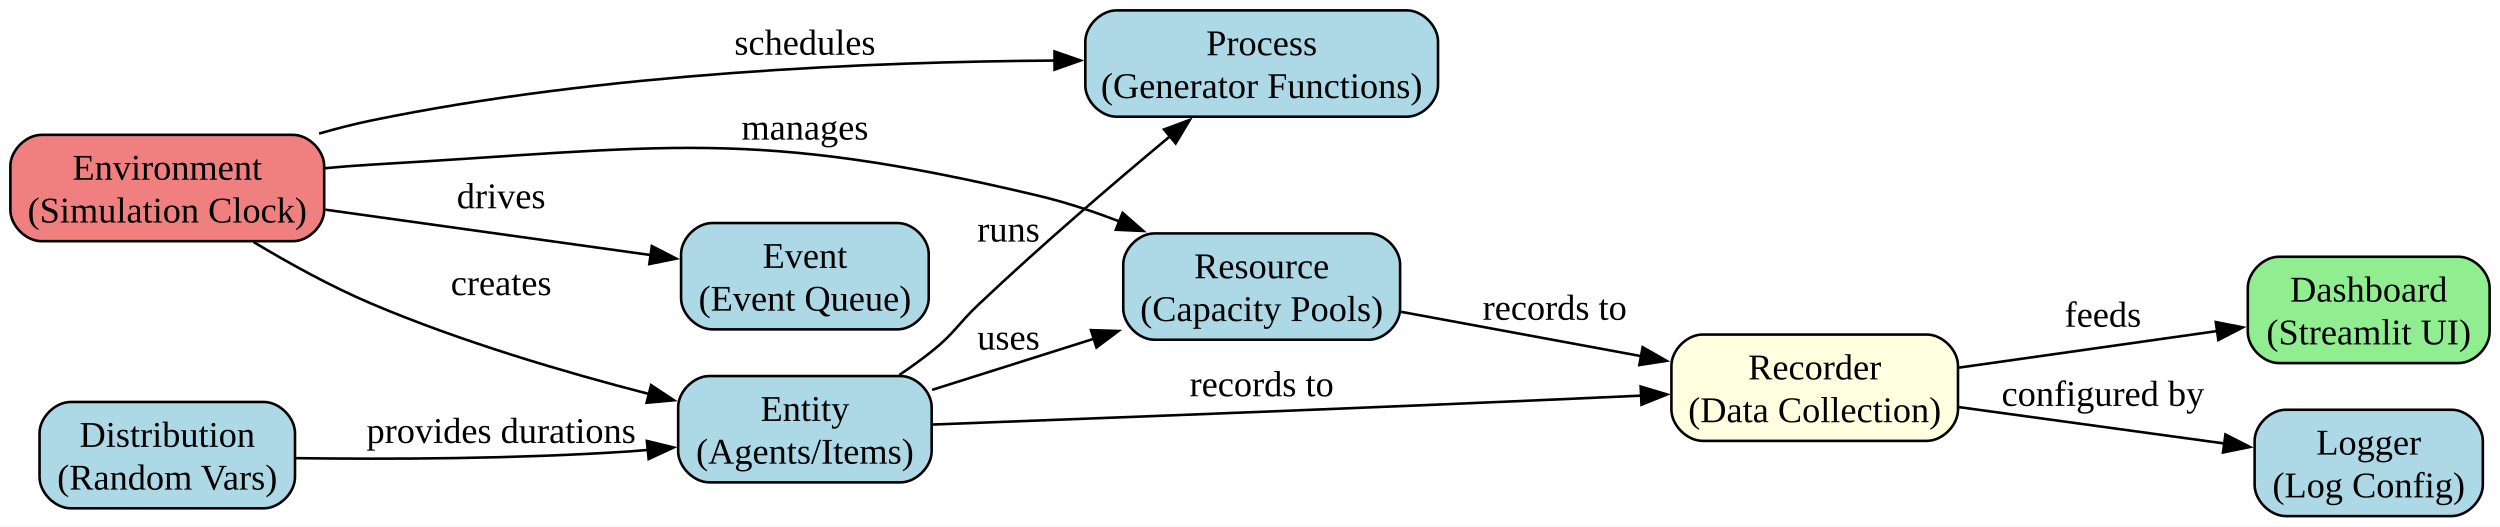
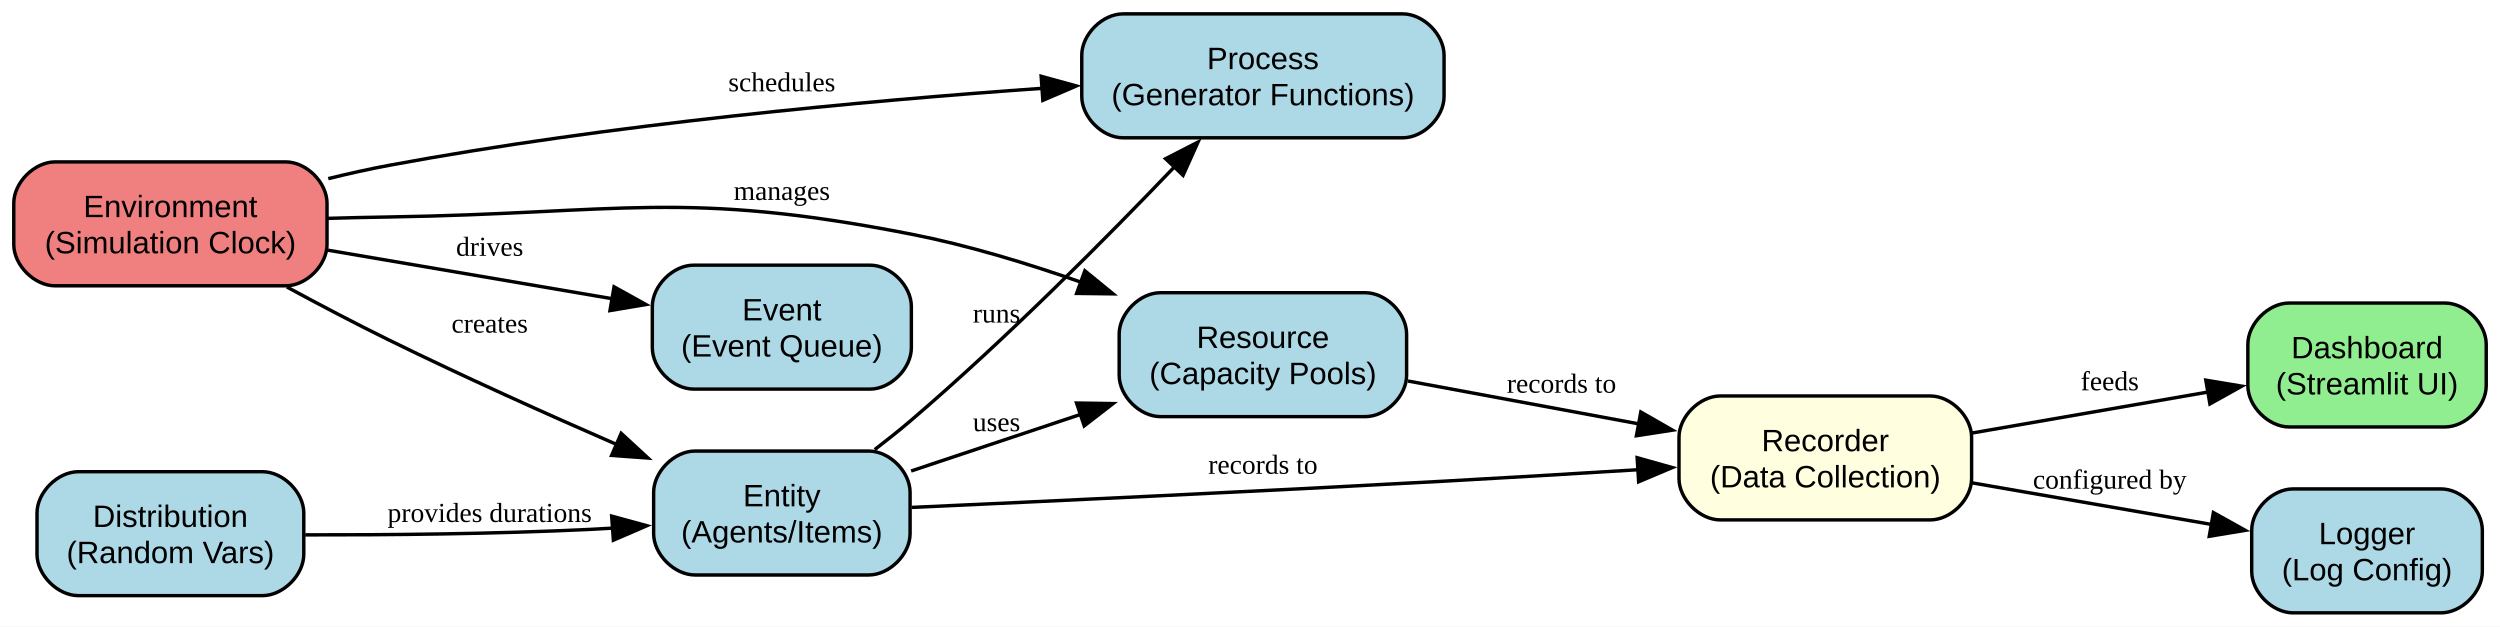
- <svg xmlns="http://www.w3.org/2000/svg" width="964pt" height="203pt" viewBox="0.00 0.00 964.00 203.00">
-   <g id="graph0" class="graph" transform="scale(1 1) rotate(0) translate(4 199)">
-     <polygon fill="white" stroke="none" points="-4,4 -4,-199 960,-199 960,4 -4,4" />
+ <svg xmlns="http://www.w3.org/2000/svg" width="726pt" height="182pt" viewBox="0.00 0.00 726.25 182.00">
+   <g id="graph0" class="graph" transform="scale(1 1) rotate(0) translate(4 178)">
+     <polygon fill="white" stroke="none" points="-4,4 -4,-178 722.25,-178 722.25,4 -4,4" />
    <g id="node1" class="node">
-       <path fill="lightcoral" stroke="black" d="M109,-147C109,-147 12,-147 12,-147 6,-147 0,-141 0,-135 0,-135 0,-118 0,-118 0,-112 6,-106 12,-106 12,-106 109,-106 109,-106 115,-106 121,-112 121,-118 121,-118 121,-135 121,-135 121,-141 115,-147 109,-147" />
-       <text text-anchor="middle" x="60.5" y="-129.7" font-family="Times New Roman,serif" font-size="14.00">Environment</text>
-       <text text-anchor="middle" x="60.5" y="-113.2" font-family="Times New Roman,serif" font-size="14.00">(Simulation Clock)</text>
+       <path fill="lightcoral" stroke="black" d="M79,-131C79,-131 12,-131 12,-131 6,-131 0,-125 0,-119 0,-119 0,-107 0,-107 0,-101 6,-95 12,-95 12,-95 79,-95 79,-95 85,-95 91,-101 91,-107 91,-107 91,-119 91,-119 91,-125 85,-131 79,-131" />
+       <text text-anchor="middle" x="45.5" y="-114.95" font-family="Arial" font-size="9.00">Environment</text>
+       <text text-anchor="middle" x="45.5" y="-104.45" font-family="Arial" font-size="9.00">(Simulation Clock)</text>
    </g>
    <g id="node2" class="node">
-       <path fill="lightblue" stroke="black" d="M343.25,-54C343.25,-54 269.5,-54 269.5,-54 263.5,-54 257.5,-48 257.5,-42 257.5,-42 257.5,-25 257.5,-25 257.5,-19 263.5,-13 269.5,-13 269.5,-13 343.25,-13 343.25,-13 349.25,-13 355.25,-19 355.25,-25 355.25,-25 355.25,-42 355.25,-42 355.25,-48 349.25,-54 343.25,-54" />
-       <text text-anchor="middle" x="306.38" y="-36.7" font-family="Times New Roman,serif" font-size="14.00">Entity</text>
-       <text text-anchor="middle" x="306.38" y="-20.2" font-family="Times New Roman,serif" font-size="14.00">(Agents/Items)</text>
+       <path fill="lightblue" stroke="black" d="M248.38,-47C248.38,-47 197.88,-47 197.88,-47 191.88,-47 185.88,-41 185.88,-35 185.88,-35 185.88,-23 185.88,-23 185.88,-17 191.88,-11 197.88,-11 197.88,-11 248.38,-11 248.38,-11 254.38,-11 260.38,-17 260.38,-23 260.38,-23 260.38,-35 260.38,-35 260.38,-41 254.38,-47 248.38,-47" />
+       <text text-anchor="middle" x="223.12" y="-30.95" font-family="Arial" font-size="9.00">Entity</text>
+       <text text-anchor="middle" x="223.12" y="-20.45" font-family="Arial" font-size="9.00">(Agents/Items)</text>
    </g>
    <g id="edge1" class="edge">
-       <path fill="none" stroke="black" d="M93.8,-105.66C107.38,-97.51 123.58,-88.56 139,-82 173.54,-67.3 213.94,-55.4 246.28,-47.07" />
-       <polygon fill="black" stroke="black" points="247.05,-50.49 255.89,-44.65 245.34,-43.7 247.05,-50.49" />
-       <text text-anchor="middle" x="189.25" y="-85.2" font-family="Times New Roman,serif" font-size="14.00">creates</text>
+       <path fill="none" stroke="black" d="M79.34,-94.65C88.83,-89.52 99.26,-84.03 109,-79.25 130.52,-68.68 154.76,-57.78 175.27,-48.85" />
+       <polygon fill="black" stroke="black" points="176.45,-52.15 184.24,-44.97 173.67,-45.73 176.45,-52.15" />
+       <text text-anchor="middle" x="138.25" y="-81.4" font-family="Times New Roman,serif" font-size="8.00">creates</text>
    </g>
    <g id="node3" class="node">
-       <path fill="lightblue" stroke="black" d="M523.88,-109C523.88,-109 441.12,-109 441.12,-109 435.12,-109 429.12,-103 429.12,-97 429.12,-97 429.12,-80 429.12,-80 429.12,-74 435.12,-68 441.12,-68 441.12,-68 523.88,-68 523.88,-68 529.88,-68 535.88,-74 535.88,-80 535.88,-80 535.88,-97 535.88,-97 535.88,-103 529.88,-109 523.88,-109" />
-       <text text-anchor="middle" x="482.5" y="-91.7" font-family="Times New Roman,serif" font-size="14.00">Resource</text>
-       <text text-anchor="middle" x="482.5" y="-75.2" font-family="Times New Roman,serif" font-size="14.00">(Capacity Pools)</text>
+       <path fill="lightblue" stroke="black" d="M392.62,-93C392.62,-93 333.12,-93 333.12,-93 327.12,-93 321.12,-87 321.12,-81 321.12,-81 321.12,-69 321.12,-69 321.12,-63 327.12,-57 333.12,-57 333.12,-57 392.62,-57 392.62,-57 398.62,-57 404.62,-63 404.62,-69 404.62,-69 404.62,-81 404.62,-81 404.62,-87 398.62,-93 392.62,-93" />
+       <text text-anchor="middle" x="362.88" y="-76.95" font-family="Arial" font-size="9.00">Resource</text>
+       <text text-anchor="middle" x="362.88" y="-66.45" font-family="Arial" font-size="9.00">(Capacity Pools)</text>
    </g>
    <g id="edge2" class="edge">
-       <path fill="none" stroke="black" d="M121.1,-134.12C127.14,-134.69 133.19,-135.16 139,-135.5 253.38,-142.12 285.04,-150 396.5,-123.5 406.87,-121.03 417.62,-117.47 427.84,-113.55" />
-       <polygon fill="black" stroke="black" points="428.87,-116.91 436.85,-109.94 426.27,-110.41 428.87,-116.91" />
-       <text text-anchor="middle" x="306.38" y="-145.17" font-family="Times New Roman,serif" font-size="14.00">manages</text>
+       <path fill="none" stroke="black" d="M91.22,-114.6C97.2,-114.77 103.25,-114.91 109,-115 176.47,-116.08 194.53,-122.97 260.75,-110 277.19,-106.78 294.6,-101.48 310.25,-95.98" />
+       <polygon fill="black" stroke="black" points="311.15,-99.37 319.35,-92.67 308.76,-92.8 311.15,-99.37" />
+       <text text-anchor="middle" x="223.12" y="-119.94" font-family="Times New Roman,serif" font-size="8.00">manages</text>
    </g>
    <g id="node5" class="node">
-       <path fill="lightblue" stroke="black" d="M538.5,-195C538.5,-195 426.5,-195 426.5,-195 420.5,-195 414.5,-189 414.5,-183 414.5,-183 414.5,-166 414.5,-166 414.5,-160 420.5,-154 426.5,-154 426.5,-154 538.5,-154 538.5,-154 544.5,-154 550.5,-160 550.5,-166 550.5,-166 550.5,-183 550.5,-183 550.5,-189 544.5,-195 538.5,-195" />
-       <text text-anchor="middle" x="482.5" y="-177.7" font-family="Times New Roman,serif" font-size="14.00">Process</text>
-       <text text-anchor="middle" x="482.5" y="-161.2" font-family="Times New Roman,serif" font-size="14.00">(Generator Functions)</text>
+       <path fill="lightblue" stroke="black" d="M403.5,-174C403.5,-174 322.25,-174 322.25,-174 316.25,-174 310.25,-168 310.25,-162 310.25,-162 310.25,-150 310.25,-150 310.25,-144 316.25,-138 322.25,-138 322.25,-138 403.5,-138 403.5,-138 409.5,-138 415.5,-144 415.5,-150 415.5,-150 415.5,-162 415.5,-162 415.5,-168 409.5,-174 403.5,-174" />
+       <text text-anchor="middle" x="362.88" y="-157.95" font-family="Arial" font-size="9.00">Process</text>
+       <text text-anchor="middle" x="362.88" y="-147.45" font-family="Arial" font-size="9.00">(Generator Functions)</text>
    </g>
    <g id="edge3" class="edge">
-       <path fill="none" stroke="black" d="M119.06,-147.49C125.72,-149.42 132.47,-151.15 139,-152.5 228.13,-170.93 332.83,-175.2 402.79,-175.65" />
-       <polygon fill="black" stroke="black" points="402.62,-179.15 412.63,-175.68 402.64,-172.15 402.62,-179.15" />
-       <text text-anchor="middle" x="306.38" y="-177.9" font-family="Times New Roman,serif" font-size="14.00">schedules</text>
+       <path fill="none" stroke="black" d="M91.36,-126.14C97.26,-127.59 103.25,-128.93 109,-130 173.14,-141.94 247.52,-148.76 298.93,-152.39" />
+       <polygon fill="black" stroke="black" points="298.46,-155.87 308.68,-153.06 298.94,-148.88 298.46,-155.87" />
+       <text text-anchor="middle" x="223.12" y="-151.5" font-family="Times New Roman,serif" font-size="8.00">schedules</text>
    </g>
    <g id="node6" class="node">
-       <path fill="lightblue" stroke="black" d="M342.12,-113C342.12,-113 270.62,-113 270.62,-113 264.62,-113 258.62,-107 258.62,-101 258.62,-101 258.62,-84 258.62,-84 258.62,-78 264.62,-72 270.62,-72 270.62,-72 342.12,-72 342.12,-72 348.12,-72 354.12,-78 354.12,-84 354.12,-84 354.12,-101 354.12,-101 354.12,-107 348.12,-113 342.12,-113" />
-       <text text-anchor="middle" x="306.38" y="-95.7" font-family="Times New Roman,serif" font-size="14.00">Event</text>
-       <text text-anchor="middle" x="306.38" y="-79.2" font-family="Times New Roman,serif" font-size="14.00">(Event Queue)</text>
+       <path fill="lightblue" stroke="black" d="M248.75,-101C248.75,-101 197.5,-101 197.5,-101 191.5,-101 185.5,-95 185.5,-89 185.5,-89 185.5,-77 185.5,-77 185.5,-71 191.5,-65 197.5,-65 197.5,-65 248.75,-65 248.75,-65 254.75,-65 260.75,-71 260.75,-77 260.75,-77 260.75,-89 260.75,-89 260.75,-95 254.75,-101 248.75,-101" />
+       <text text-anchor="middle" x="223.12" y="-84.95" font-family="Arial" font-size="9.00">Event</text>
+       <text text-anchor="middle" x="223.12" y="-74.45" font-family="Arial" font-size="9.00">(Event Queue)</text>
    </g>
    <g id="edge4" class="edge">
-       <path fill="none" stroke="black" d="M121.47,-118.14C159.69,-112.81 208.96,-105.94 246.89,-100.65" />
-       <polygon fill="black" stroke="black" points="247.35,-104.12 256.77,-99.28 246.38,-97.19 247.35,-104.12" />
-       <text text-anchor="middle" x="189.25" y="-118.7" font-family="Times New Roman,serif" font-size="14.00">drives</text>
+       <path fill="none" stroke="black" d="M91.27,-105.35C116.59,-101.03 148.25,-95.62 174.09,-91.21" />
+       <polygon fill="black" stroke="black" points="174.38,-94.71 183.64,-89.57 173.2,-87.81 174.38,-94.71" />
+       <text text-anchor="middle" x="138.25" y="-103.72" font-family="Times New Roman,serif" font-size="8.00">drives</text>
    </g>
    <g id="edge6" class="edge">
-       <path fill="none" stroke="black" d="M355.42,-48.67C374.7,-54.77 397.21,-61.87 417.82,-68.39" />
-       <polygon fill="black" stroke="black" points="416.69,-71.7 427.28,-71.37 418.8,-65.02 416.69,-71.7" />
-       <text text-anchor="middle" x="384.88" y="-64.2" font-family="Times New Roman,serif" font-size="14.00">uses</text>
+       <path fill="none" stroke="black" d="M260.68,-41.21C275.85,-46.27 293.72,-52.24 310.19,-57.74" />
+       <polygon fill="black" stroke="black" points="308.74,-60.95 319.34,-60.79 310.96,-54.31 308.74,-60.95" />
+       <text text-anchor="middle" x="285.5" y="-52.77" font-family="Times New Roman,serif" font-size="8.00">uses</text>
    </g>
    <g id="edge5" class="edge">
-       <path fill="none" stroke="black" d="M342.78,-54.41C347.08,-57.32 351.34,-60.38 355.25,-63.5 364.1,-70.55 365.04,-73.72 373.25,-81.5 397.17,-104.16 425.46,-128.38 447.11,-146.42" />
-       <polygon fill="black" stroke="black" points="444.86,-149.09 454.79,-152.78 449.33,-143.7 444.86,-149.09" />
-       <text text-anchor="middle" x="384.88" y="-105.85" font-family="Times New Roman,serif" font-size="14.00">runs</text>
+       <path fill="none" stroke="black" d="M250.1,-47.42C253.74,-50.22 257.39,-53.12 260.75,-56 288.29,-79.55 317.49,-108.97 337.4,-129.79" />
+       <polygon fill="black" stroke="black" points="334.6,-131.92 344.03,-136.76 339.68,-127.1 334.6,-131.92" />
+       <text text-anchor="middle" x="285.5" y="-84.33" font-family="Times New Roman,serif" font-size="8.00">runs</text>
    </g>
    <g id="node7" class="node">
-       <path fill="lightyellow" stroke="black" d="M739,-70C739,-70 652.5,-70 652.5,-70 646.5,-70 640.5,-64 640.5,-58 640.5,-58 640.5,-41 640.5,-41 640.5,-35 646.5,-29 652.5,-29 652.5,-29 739,-29 739,-29 745,-29 751,-35 751,-41 751,-41 751,-58 751,-58 751,-64 745,-70 739,-70" />
-       <text text-anchor="middle" x="695.75" y="-52.7" font-family="Times New Roman,serif" font-size="14.00">Recorder</text>
-       <text text-anchor="middle" x="695.75" y="-36.2" font-family="Times New Roman,serif" font-size="14.00">(Data Collection)</text>
+       <path fill="lightyellow" stroke="black" d="M556.75,-63C556.75,-63 495.75,-63 495.75,-63 489.75,-63 483.75,-57 483.75,-51 483.75,-51 483.75,-39 483.75,-39 483.75,-33 489.75,-27 495.75,-27 495.75,-27 556.75,-27 556.75,-27 562.75,-27 568.75,-33 568.75,-39 568.75,-39 568.75,-51 568.75,-51 568.75,-57 562.75,-63 556.75,-63" />
+       <text text-anchor="middle" x="526.25" y="-46.95" font-family="Arial" font-size="9.00">Recorder</text>
+       <text text-anchor="middle" x="526.25" y="-36.45" font-family="Arial" font-size="9.00">(Data Collection)</text>
    </g>
    <g id="edge7" class="edge">
-       <path fill="none" stroke="black" d="M355.35,-35.29C404.4,-37.14 482.76,-40.15 550.5,-43 576.12,-44.08 604.3,-45.33 628.9,-46.45" />
-       <polygon fill="black" stroke="black" points="628.64,-49.94 638.79,-46.9 628.96,-42.95 628.64,-49.94" />
-       <text text-anchor="middle" x="482.5" y="-46.2" font-family="Times New Roman,serif" font-size="14.00">records to</text>
+       <path fill="none" stroke="black" d="M260.82,-30.63C299.35,-32.38 361.69,-35.3 415.5,-38.25 433.87,-39.26 453.97,-40.47 471.89,-41.58" />
+       <polygon fill="black" stroke="black" points="471.59,-45.07 481.79,-42.2 472.03,-38.08 471.59,-45.07" />
+       <text text-anchor="middle" x="362.88" y="-40.4" font-family="Times New Roman,serif" font-size="8.00">records to</text>
    </g>
    <g id="edge8" class="edge">
-       <path fill="none" stroke="black" d="M536.26,-78.76C564.33,-73.58 599.1,-67.16 628.92,-61.65" />
-       <polygon fill="black" stroke="black" points="629.4,-65.12 638.6,-59.87 628.13,-58.24 629.4,-65.12" />
-       <text text-anchor="middle" x="595.5" y="-75.69" font-family="Times New Roman,serif" font-size="14.00">records to</text>
+       <path fill="none" stroke="black" d="M405.01,-67.35C425.45,-63.55 450.38,-58.92 472.24,-54.86" />
+       <polygon fill="black" stroke="black" points="472.66,-58.34 481.86,-53.07 471.38,-51.45 472.66,-58.34" />
+       <text text-anchor="middle" x="449.62" y="-63.95" font-family="Times New Roman,serif" font-size="8.00">records to</text>
    </g>
    <g id="node4" class="node">
-       <path fill="lightblue" stroke="black" d="M97.75,-44C97.75,-44 23.25,-44 23.25,-44 17.25,-44 11.25,-38 11.25,-32 11.25,-32 11.25,-15 11.25,-15 11.25,-9 17.25,-3 23.25,-3 23.25,-3 97.75,-3 97.75,-3 103.75,-3 109.75,-9 109.75,-15 109.75,-15 109.75,-32 109.75,-32 109.75,-38 103.75,-44 97.75,-44" />
-       <text text-anchor="middle" x="60.5" y="-26.7" font-family="Times New Roman,serif" font-size="14.00">Distribution</text>
-       <text text-anchor="middle" x="60.5" y="-10.2" font-family="Times New Roman,serif" font-size="14.00">(Random Vars)</text>
+       <path fill="lightblue" stroke="black" d="M72.25,-41C72.25,-41 18.75,-41 18.75,-41 12.75,-41 6.75,-35 6.75,-29 6.75,-29 6.75,-17 6.75,-17 6.75,-11 12.75,-5 18.75,-5 18.75,-5 72.25,-5 72.25,-5 78.25,-5 84.25,-11 84.25,-17 84.25,-17 84.25,-29 84.25,-29 84.25,-35 78.25,-41 72.25,-41" />
+       <text text-anchor="middle" x="45.5" y="-24.95" font-family="Arial" font-size="9.00">Distribution</text>
+       <text text-anchor="middle" x="45.5" y="-14.45" font-family="Arial" font-size="9.00">(Random Vars)</text>
    </g>
    <g id="edge9" class="edge">
-       <path fill="none" stroke="black" d="M109.91,-22.34C145.74,-21.87 195.72,-22 239.5,-25 241.57,-25.14 243.67,-25.31 245.79,-25.49" />
-       <polygon fill="black" stroke="black" points="245.43,-28.97 255.73,-26.46 246.12,-22 245.43,-28.97" />
-       <text text-anchor="middle" x="189.25" y="-28.2" font-family="Times New Roman,serif" font-size="14.00">provides durations</text>
+       <path fill="none" stroke="black" d="M84.67,-22.65C108.5,-22.61 139.8,-22.9 167.5,-24.25 169.67,-24.36 171.9,-24.48 174.14,-24.62" />
+       <polygon fill="black" stroke="black" points="173.69,-28.1 183.91,-25.31 174.19,-21.11 173.69,-28.1" />
+       <text text-anchor="middle" x="138.25" y="-26.4" font-family="Times New Roman,serif" font-size="8.00">provides durations</text>
    </g>
    <g id="node8" class="node">
-       <path fill="lightgreen" stroke="black" d="M944,-100C944,-100 874.75,-100 874.75,-100 868.75,-100 862.75,-94 862.75,-88 862.75,-88 862.75,-71 862.75,-71 862.75,-65 868.75,-59 874.75,-59 874.75,-59 944,-59 944,-59 950,-59 956,-65 956,-71 956,-71 956,-88 956,-88 956,-94 950,-100 944,-100" />
-       <text text-anchor="middle" x="909.38" y="-82.7" font-family="Times New Roman,serif" font-size="14.00">Dashboard</text>
-       <text text-anchor="middle" x="909.38" y="-66.2" font-family="Times New Roman,serif" font-size="14.00">(Streamlit UI)</text>
+       <path fill="lightgreen" stroke="black" d="M706.25,-90C706.25,-90 661,-90 661,-90 655,-90 649,-84 649,-78 649,-78 649,-66 649,-66 649,-60 655,-54 661,-54 661,-54 706.25,-54 706.25,-54 712.25,-54 718.25,-60 718.25,-66 718.25,-66 718.25,-78 718.25,-78 718.25,-84 712.25,-90 706.25,-90" />
+       <text text-anchor="middle" x="683.62" y="-73.95" font-family="Arial" font-size="9.00">Dashboard</text>
+       <text text-anchor="middle" x="683.62" y="-63.45" font-family="Arial" font-size="9.00">(Streamlit UI)</text>
    </g>
    <g id="edge10" class="edge">
-       <path fill="none" stroke="black" d="M751.25,-57.23C781.9,-61.57 820.13,-66.99 851.2,-71.39" />
-       <polygon fill="black" stroke="black" points="850.41,-74.82 860.8,-72.76 851.39,-67.89 850.41,-74.82" />
-       <text text-anchor="middle" x="806.88" y="-73" font-family="Times New Roman,serif" font-size="14.00">feeds</text>
+       <path fill="none" stroke="black" d="M568.89,-52.24C590.07,-55.92 615.85,-60.4 637.5,-64.16" />
+       <polygon fill="black" stroke="black" points="636.79,-67.59 647.24,-65.85 637.98,-60.69 636.79,-67.59" />
+       <text text-anchor="middle" x="608.88" y="-64.65" font-family="Times New Roman,serif" font-size="8.00">feeds</text>
    </g>
    <g id="node9" class="node">
-       <path fill="lightblue" stroke="black" d="M941.38,-41C941.38,-41 877.38,-41 877.38,-41 871.38,-41 865.38,-35 865.38,-29 865.38,-29 865.38,-12 865.38,-12 865.38,-6 871.38,0 877.38,0 877.38,0 941.38,0 941.38,0 947.38,0 953.38,-6 953.38,-12 953.38,-12 953.38,-29 953.38,-29 953.38,-35 947.38,-41 941.38,-41" />
-       <text text-anchor="middle" x="909.38" y="-23.7" font-family="Times New Roman,serif" font-size="14.00">Logger</text>
-       <text text-anchor="middle" x="909.38" y="-7.2" font-family="Times New Roman,serif" font-size="14.00">(Log Config)</text>
+       <path fill="lightblue" stroke="black" d="M705.12,-36C705.12,-36 662.12,-36 662.12,-36 656.12,-36 650.12,-30 650.12,-24 650.12,-24 650.12,-12 650.12,-12 650.12,-6 656.12,0 662.12,0 662.12,0 705.12,0 705.12,0 711.12,0 717.12,-6 717.12,-12 717.12,-12 717.12,-24 717.12,-24 717.12,-30 711.12,-36 705.12,-36" />
+       <text text-anchor="middle" x="683.62" y="-19.95" font-family="Arial" font-size="9.00">Logger</text>
+       <text text-anchor="middle" x="683.62" y="-9.45" font-family="Arial" font-size="9.00">(Log Config)</text>
    </g>
    <g id="edge11" class="edge">
-       <path fill="none" stroke="black" d="M751.25,-42.03C782.77,-37.71 822.31,-32.29 853.84,-27.97" />
-       <polygon fill="black" stroke="black" points="854.13,-31.47 863.56,-26.64 853.18,-24.53 854.13,-31.47" />
-       <text text-anchor="middle" x="806.88" y="-42.49" font-family="Times New Roman,serif" font-size="14.00">configured by</text>
+       <path fill="none" stroke="black" d="M568.89,-37.76C590.37,-34.03 616.59,-29.48 638.43,-25.68" />
+       <polygon fill="black" stroke="black" points="638.99,-29.13 648.25,-23.97 637.79,-22.24 638.99,-29.13" />
+       <text text-anchor="middle" x="608.88" y="-36.07" font-family="Times New Roman,serif" font-size="8.00">configured by</text>
    </g>
  </g>
</svg>
